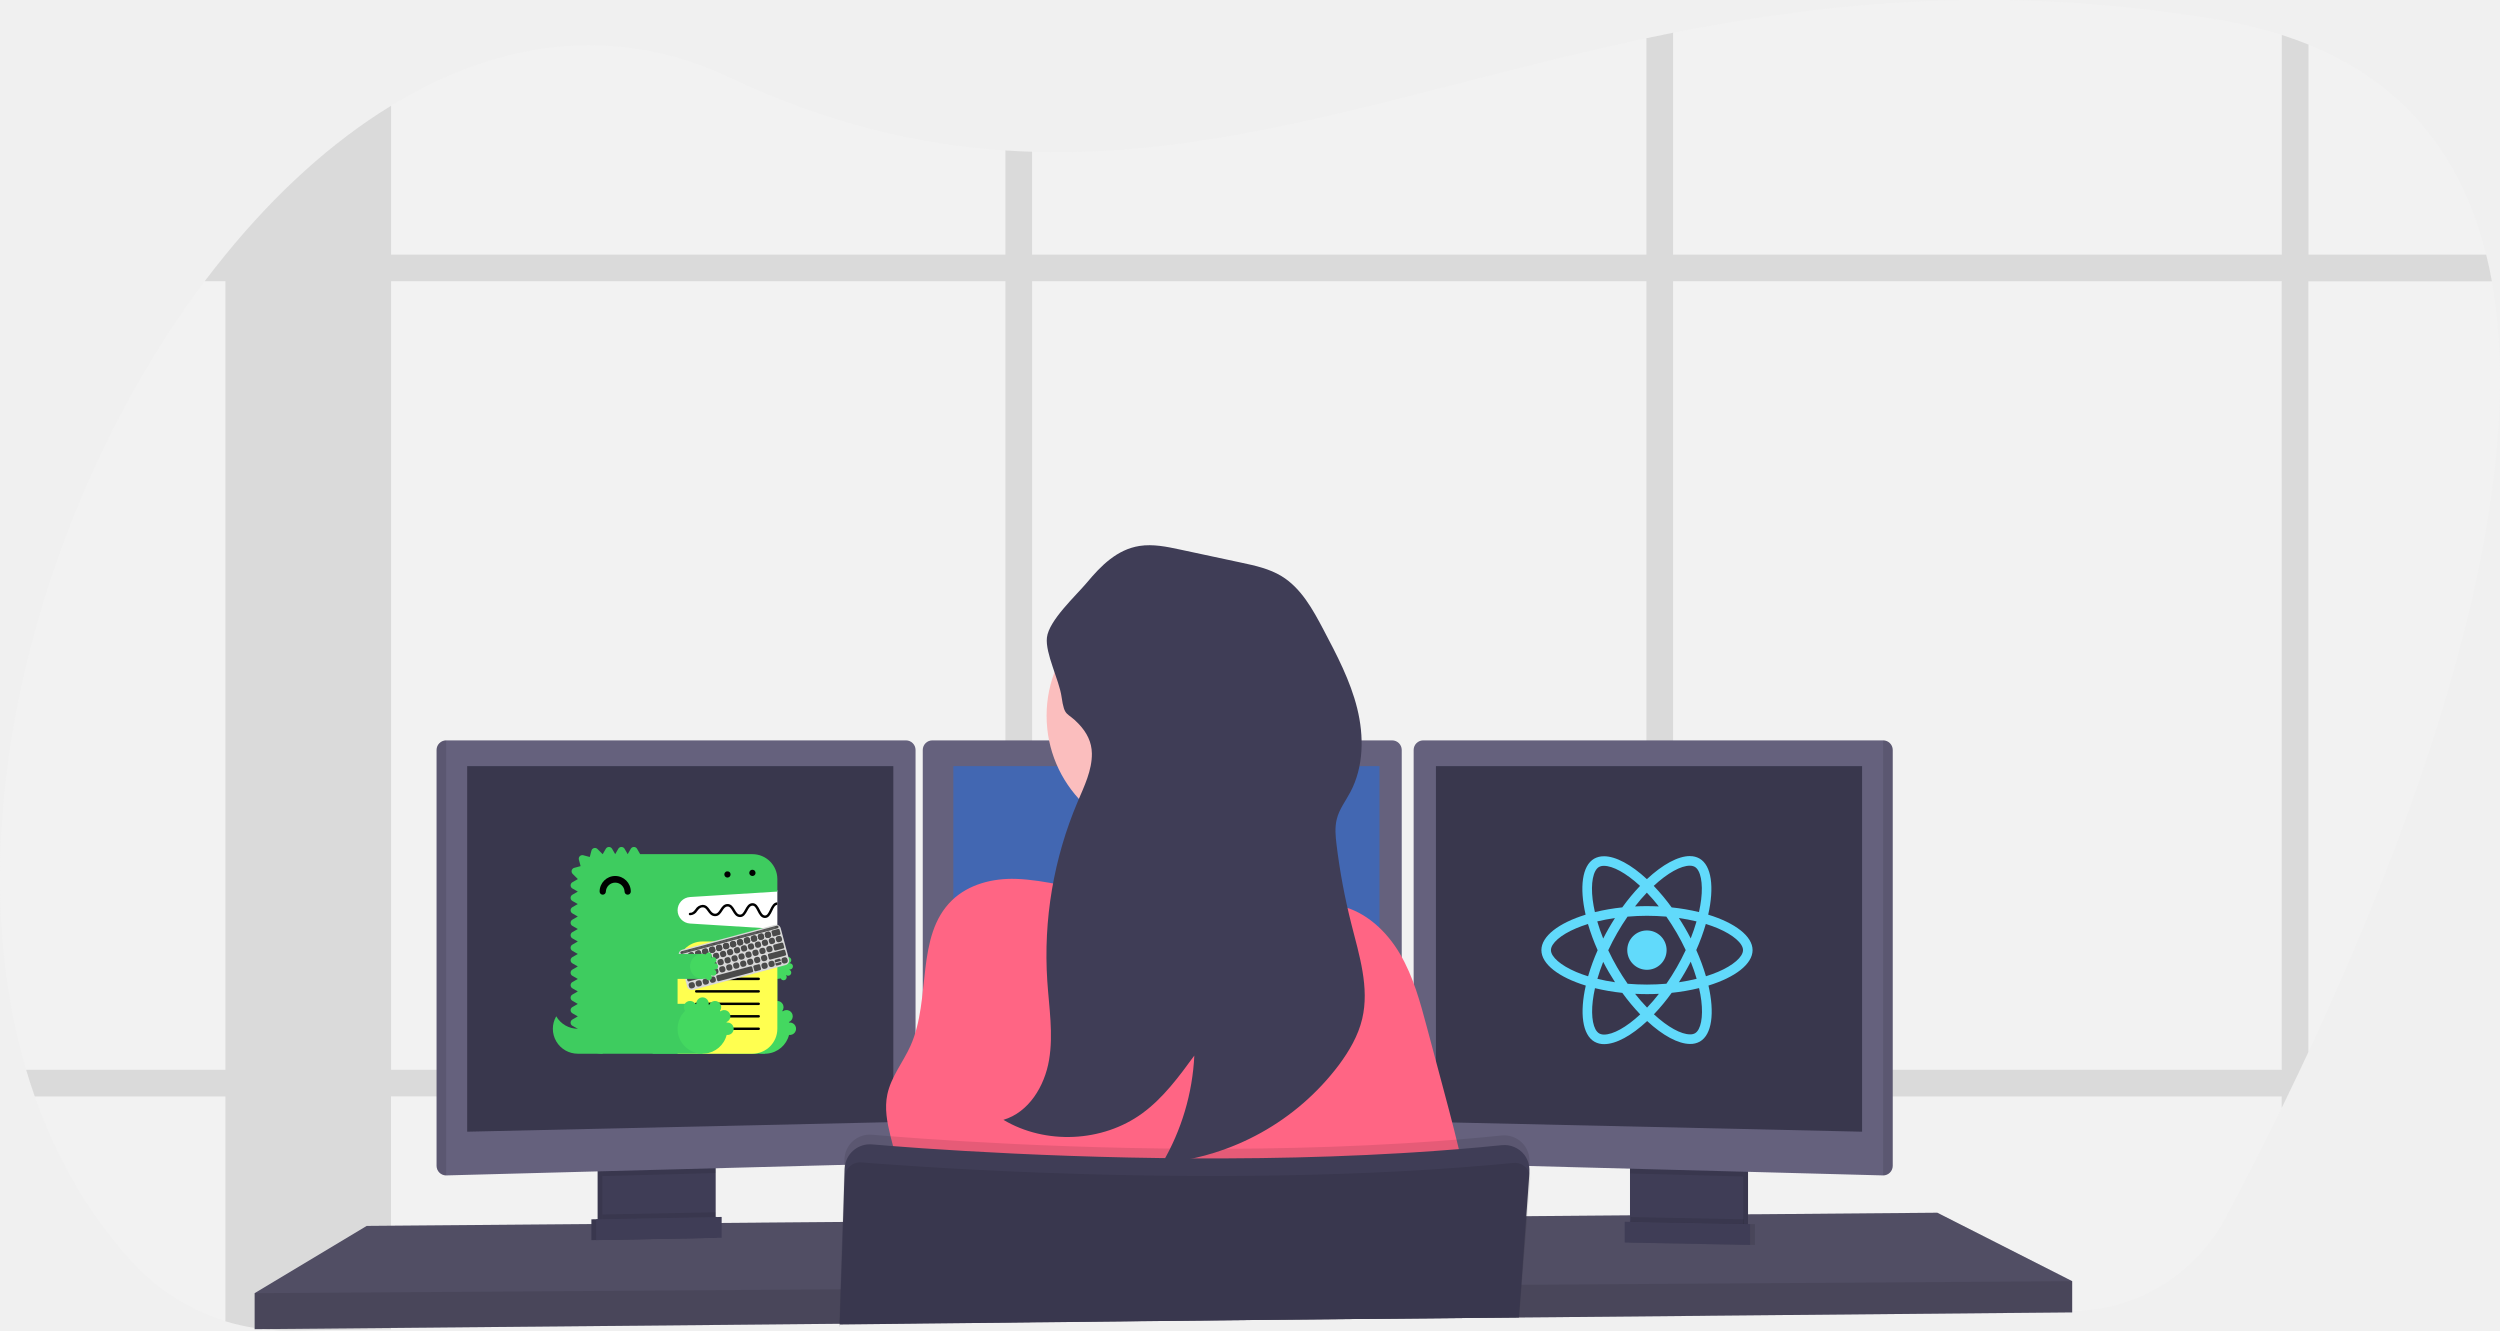
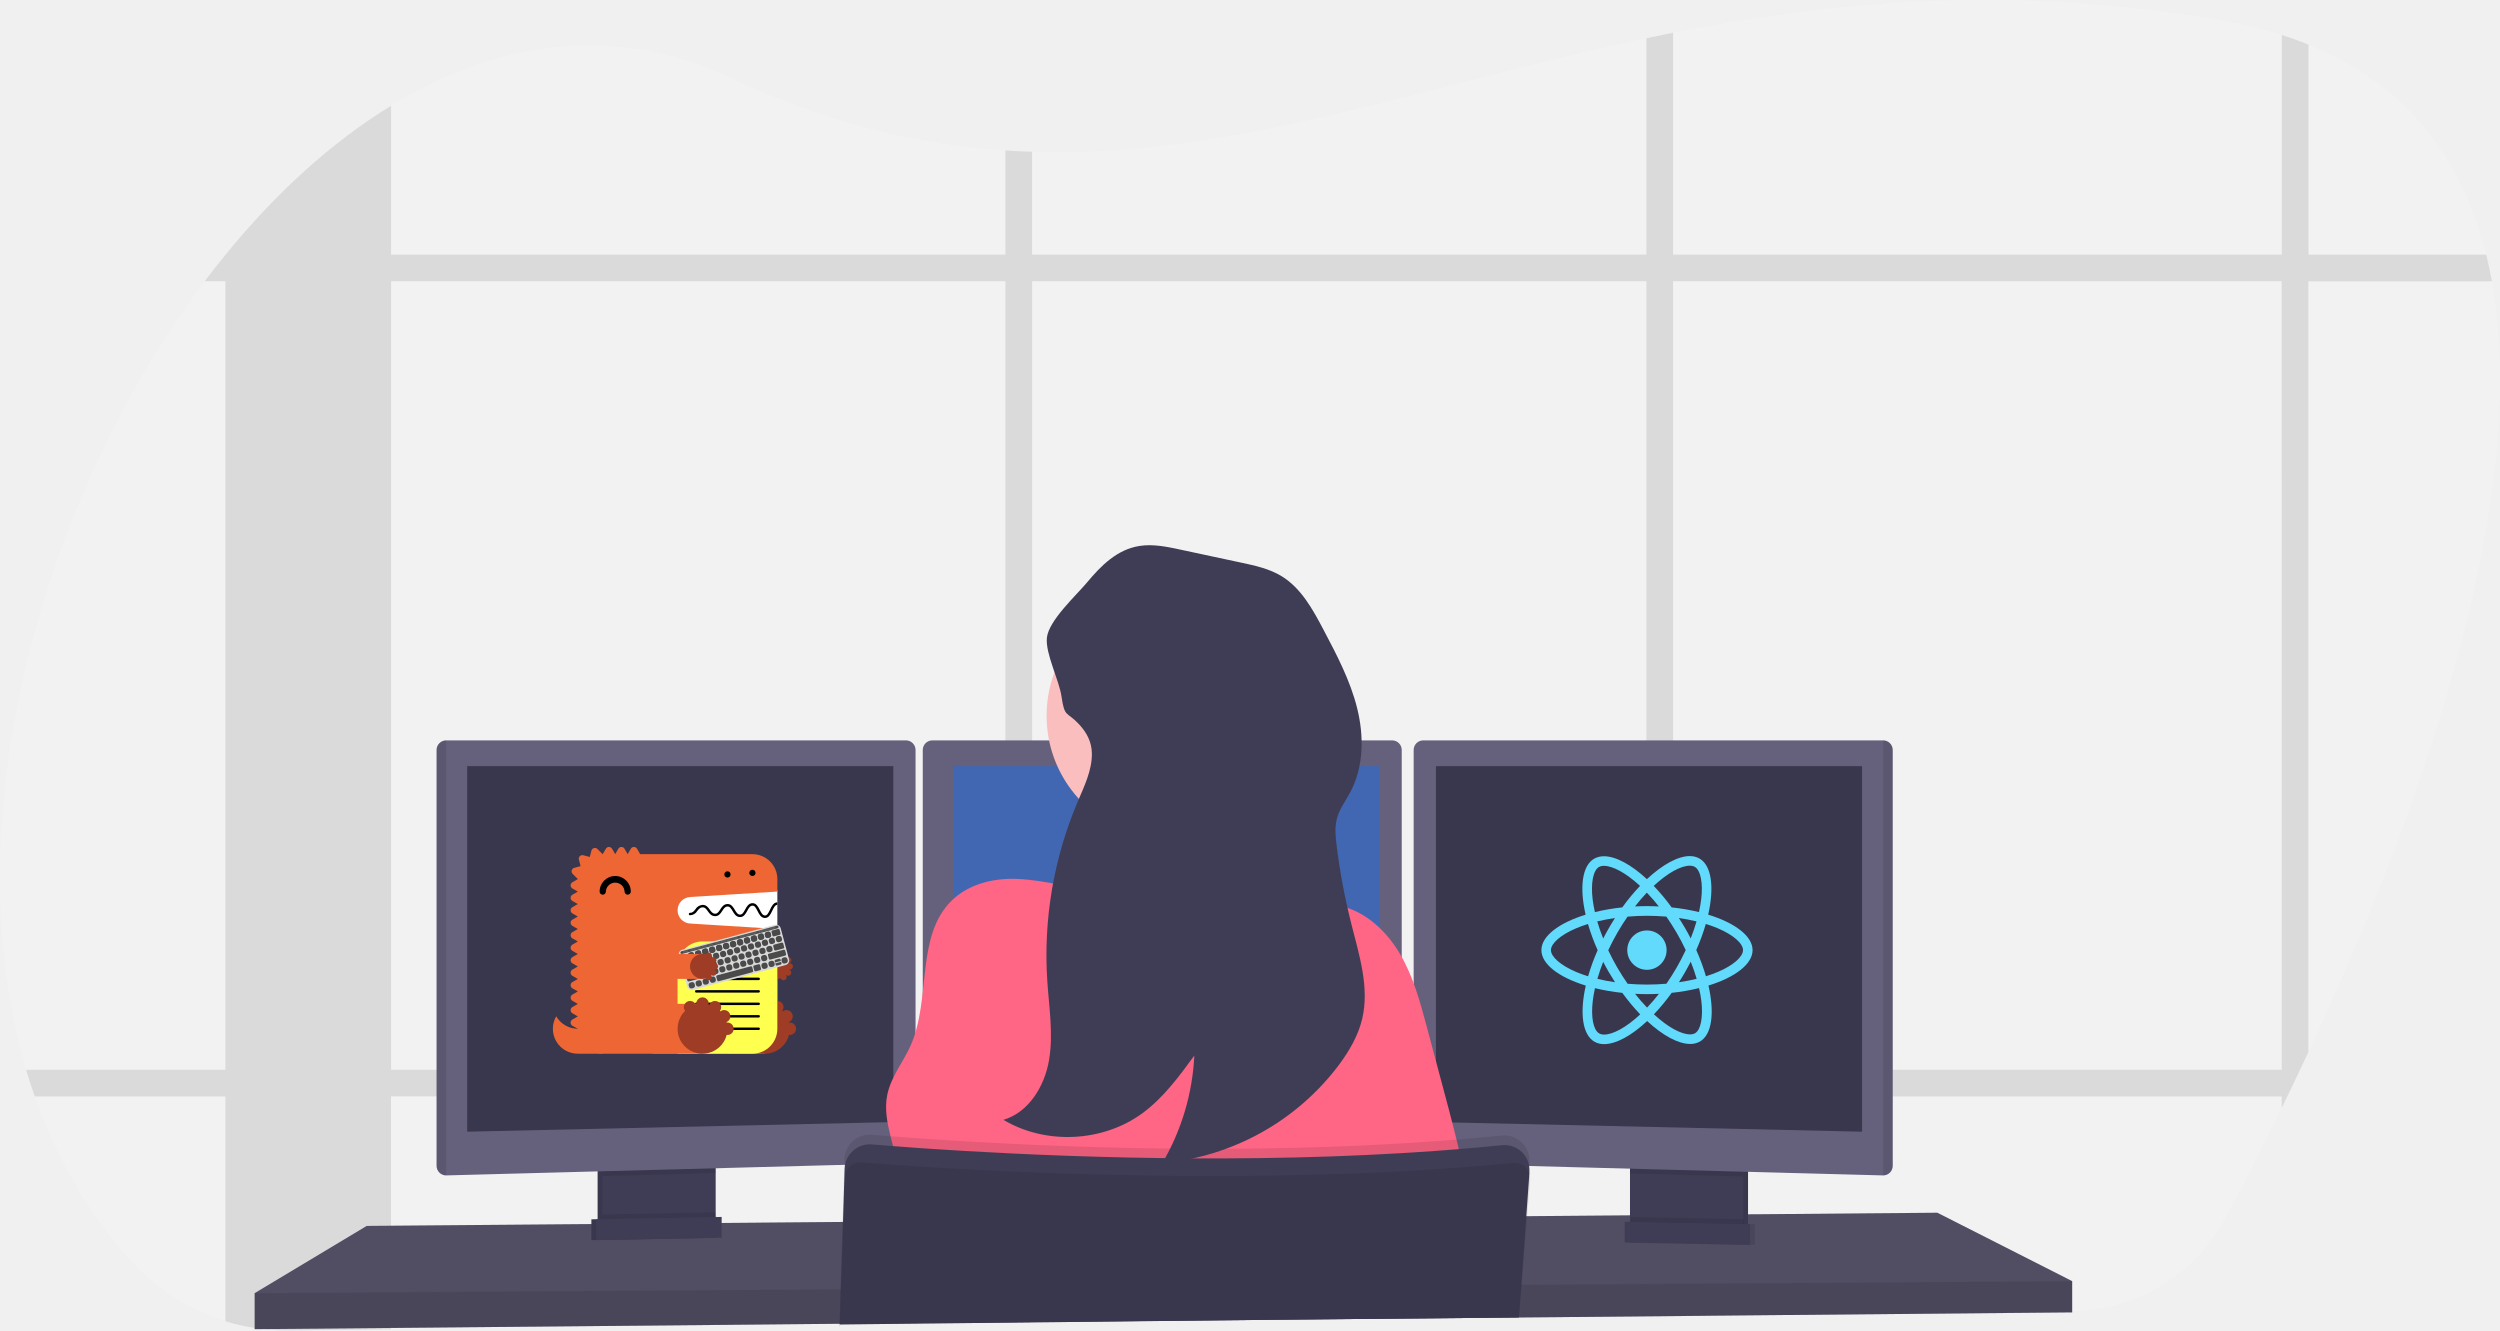
<svg xmlns="http://www.w3.org/2000/svg" width="1041.277" height="554.141" viewBox="0 0 1041.277 554.141">
  <g id="Group_24" data-name="Group 24" transform="translate(-440 -263)">
    <g id="Group_23" data-name="Group 23" transform="translate(439.989 262.965)">
      <path id="Path_299" data-name="Path 299" d="M1040.82,611.12q-1.74,3.75-3.47,7.4-2.7,5.67-5.33,11.12c-.78,1.61-1.56,3.19-2.32,4.77-8.6,17.57-16.63,33.11-23.45,45.89A73.21,73.21,0,0,1,942.44,719l-151.65,1.65h-1.6l-13,.14-11.12.12-34.1.37h-1.38l-17.36.19h-.53l-107,1.16-95.51,1-11.11.12-69,.75H429l-44.75.48h-.48l-141.5,1.53-42.33.46a87.991,87.991,0,0,1-10.79-.54h0c-1.22-.14-2.44-.3-3.65-.49a87.38,87.38,0,0,1-51.29-27.54C116,678.37,102.75,655,93.85,629.64q-1.93-5.49-3.6-11.12C59.44,514.37,97,380,164.6,290.08q4.25-5.64,8.64-11l.07-.08c20.79-25.52,44.1-46.84,68.93-62,44-26.91,92.75-34.49,140.7-11.9,40.57,19.12,78.45,28.11,115.17,30.55,3.71.24,7.42.42,11.11.53,84.23,2.65,163.17-27.7,255.87-47.29,3.69-.78,7.39-1.55,11.12-2.28,66.13-13.16,139.49-20.1,226.73-5.51a189.089,189.089,0,0,1,26.76,6.4q5.77,1.86,11.12,4c41.64,16.94,64.35,48.24,74,87.46q1.37,5.46,2.37,11.11C1134.3,384.41,1084.19,518.23,1040.82,611.12Z" transform="translate(-79.34 -172.91)" fill="#f2f2f2" />
      <path id="Path_300" data-name="Path 300" d="M576.36,618.52a95.21,95.21,0,0,1-1.87,11.12h93.7V618.52Zm-78.25,62.81,11.11-.09V653.77c-3.81-.17-7.52-.34-11.11-.52ZM265.19,618.52v11.12h198.5V618.52ZM1114.87,279h-74V191.51q-5.35-2.17-11.12-4V279H776.21V186.58c-3.73.73-7.43,1.5-11.12,2.28V279H509.22V236.15c-3.69-.11-7.4-.29-11.11-.53V279H242.24V217c-24.83,15.16-48.14,36.48-68.93,62h-.07v.08q-4.4,5.4-8.64,11h8.64V618.52h-83q1.66,5.63,3.6,11.12h79.39v93.62a87,87,0,0,0,12.2,2.79c1.21.19,2.43.35,3.65.49h0a87.991,87.991,0,0,0,10.79.54l42.33-.46v-97H498.11v94.21l11.11-.12V629.64H765.09V721l11.12-.12V629.64H1029.7v4.77c.76-1.58,1.54-3.16,2.32-4.77q2.63-5.45,5.33-11.12,1.73-3.64,3.47-7.4v-321h76.42Q1116.23,284.43,1114.87,279ZM242.24,618.52V290.08H498.11V618.52Zm267,0V290.08H765.09V618.52Zm520.48,0H776.21V290.08H1029.7Z" transform="translate(-79.34 -172.91)" opacity="0.1" />
      <path id="Path_301" data-name="Path 301" d="M863.09,533.65v13l-151.92,1.4-1.62.03-57.74.53-1.38.02-17.55.15h-.52l-106.98.99L349.77,551.4h-.15l-44.65.42-.48.01-198.4,1.82v-15l46.65-28,93.6-.78,2-.01.66-.01,2-.03,44.94-.37,2.01-.01.64-.01,2-.01L315,509.3l.38-.01,35.55-.3h.29l277.4-2.34,6.79-.05h.68l5.18-.05,37.65-.31,2-.03,1.85-.02h.96l11.71-.09,2.32-.03,3.11-.02,9.75-.09,15.47-.13,2-.02,3.48-.02h.65l74.71-.64Z" fill="#65617d" />
      <path id="Path_302" data-name="Path 302" d="M863.09,533.65v13l-151.92,1.4-1.62.03-57.74.53-1.38.02-17.55.15h-.52l-106.98.99L349.77,551.4h-.15l-44.65.42-.48.01-198.4,1.82v-15l46.65-28,93.6-.78,2-.01.66-.01,2-.03,44.94-.37,2.01-.01.64-.01,2-.01L315,509.3l.38-.01,35.55-.3h.29l277.4-2.34,6.79-.05h.68l5.18-.05,37.65-.31,2-.03,1.85-.02h.96l11.71-.09,2.32-.03,3.11-.02,9.75-.09,15.47-.13,2-.02,3.48-.02h.65l74.71-.64Z" opacity="0.2" />
      <path id="Path_303" data-name="Path 303" d="M375.44,656.57v24.49a6.13,6.13,0,0,1-3.5,5.54,6,6,0,0,1-2.5.6l-34.9.74a6,6,0,0,1-2.7-.57,6.12,6.12,0,0,1-3.57-5.57V656.57Z" transform="translate(-79.34 -172.91)" fill="#3f3d56" />
      <path id="Path_304" data-name="Path 304" d="M375.44,656.57v24.49a6.13,6.13,0,0,1-3.5,5.54,6,6,0,0,1-2.5.6l-34.9.74a6,6,0,0,1-2.7-.57,6.12,6.12,0,0,1-3.57-5.57V656.57Z" transform="translate(-79.34 -172.91)" opacity="0.1" />
      <path id="Path_305" data-name="Path 305" d="M377.44,656.57v24.49a6.13,6.13,0,0,1-3.5,5.54,6,6,0,0,1-2.5.6l-34.9.74a6,6,0,0,1-2.7-.57,6.12,6.12,0,0,1-3.57-5.57V656.57Z" transform="translate(-79.34 -172.91)" fill="#3f3d56" />
      <rect id="Rectangle_137" data-name="Rectangle 137" width="47.17" height="31.5" transform="translate(680.92 483.65)" fill="#3f3d56" />
      <rect id="Rectangle_138" data-name="Rectangle 138" width="47.17" height="31.5" transform="translate(680.92 483.65)" opacity="0.1" />
      <rect id="Rectangle_139" data-name="Rectangle 139" width="47.17" height="31.5" transform="translate(678.92 483.65)" fill="#3f3d56" />
      <path id="Path_306" data-name="Path 306" d="M298.09,483.65v4.97l-47.17,1.26v-6.23Z" opacity="0.1" />
      <path id="Path_307" data-name="Path 307" d="M460.69,485.27v168.2a4,4,0,0,1-3.85,3.95l-191.65,5.1h-.05a4,4,0,0,1-3.95-3.95V485.27a4,4,0,0,1,3.95-3.95h191.6a4,4,0,0,1,3.95,3.95Z" transform="translate(-79.34 -172.91)" fill="#65617d" />
      <path id="Path_308" data-name="Path 308" d="M265.19,481.32v181.2h-.05a4,4,0,0,1-3.95-3.95V485.27a4,4,0,0,1,3.95-3.95Z" transform="translate(-79.34 -172.91)" opacity="0.1" />
      <path id="Path_309" data-name="Path 309" d="M194.59,319.15h177.5V467.4l-177.5,4Z" fill="#39374d" />
      <path id="Path_310" data-name="Path 310" d="M726.09,483.65v6.41l-47.17-1.26v-5.15Z" opacity="0.1" />
      <path id="Path_311" data-name="Path 311" d="M867.69,485.27v173.3a4,4,0,0,1-4,3.95h0L672,657.42a4,4,0,0,1-3.85-3.95V485.27a4,4,0,0,1,3.95-3.95H863.7a4,4,0,0,1,3.99,3.95Z" transform="translate(-79.34 -172.91)" fill="#65617d" />
      <path id="Path_312" data-name="Path 312" d="M867.69,485.27v173.3a4,4,0,0,1-4,3.95h0V481.32h0a4,4,0,0,1,4,3.95Z" transform="translate(-79.34 -172.91)" opacity="0.1" />
      <path id="Path_313" data-name="Path 313" d="M775.59,319.15H598.09V467.4l177.5,4Z" fill="#39374d" />
      <path id="Path_314" data-name="Path 314" d="M663.19,485.27v168.2a4,4,0,0,1-3.85,3.95l-191.65,5.1h0a4,4,0,0,1-4-3.95V485.27a4,4,0,0,1,3.95-3.95h191.6A4,4,0,0,1,663.19,485.27Z" transform="translate(-79.34 -172.91)" fill="#65617d" />
      <path id="Path_315" data-name="Path 315" d="M397.09,319.15h177.5V467.4l-177.5,4Z" fill="#4267b2" />
      <path id="Path_316" data-name="Path 316" d="M863.09,533.65v13l-151.92,1.4-1.62.03-57.74.53-1.38.02-17.55.15h-.52l-106.98.99L349.77,551.4h-.15l-44.65.42-.48.01-198.4,1.82v-15l202.51-1.33h.48l40.99-.28h.19l283.08-1.87h.29l.17-.01h.47l4.79-.03h1.46l74.49-.5,4.4-.02.98-.01Z" opacity="0.1" />
      <circle id="Ellipse_111" data-name="Ellipse 111" cx="51.33" cy="51.33" r="51.33" transform="translate(435.93 246.82)" fill="#fbbebe" />
      <path id="Path_317" data-name="Path 317" d="M617.94,550.07s-99.5,12-90,0c3.44-4.34,4.39-17.2,4.2-31.85-.06-4.45-.22-9.06-.45-13.65-1.1-22-3.75-43.5-3.75-43.5s87-41,77-8.5c-4,13.13-2.69,31.57.35,48.88.89,5.05,1.92,10,3,14.7a344.66,344.66,0,0,0,9.65,33.92Z" transform="translate(-79.34 -172.91)" fill="#fbbebe" />
      <path id="Path_318" data-name="Path 318" d="M585.47,546c11.51-2.13,23.7-6,34.53-1.54,2.85,1.17,5.47,2.88,8.39,3.86s6.12,1.22,9.16,1.91c10.68,2.42,19.34,10.55,24.9,20s8.44,20.14,11.26,30.72l6.9,25.83c6,22.45,12,45.09,13.39,68.3a2437.506,2437.506,0,0,1-250.84,1.43c5.44-10.34,11-21.31,10.54-33s-7.19-23.22-4.76-34.74c1.55-7.34,6.57-13.39,9.64-20.22,8.75-19.52,1.94-45.79,17.32-60.65,6.92-6.68,17-9.21,26.63-8.89,12.28.41,24.85,4.24,37,6.11C555.09,547.48,569.79,548.88,585.47,546Z" transform="translate(-79.34 -172.91)" fill="#ff6584" />
      <path id="Path_319" data-name="Path 319" d="M716.37,657.17l-.1,1.43v.1l-.17,2.3-1.33,18.51-1.61,22.3-.46,6.28-1,13.44v.17l-107,1-175.59,1.9v.84h-.14v-1.12l.45-14.36.86-28.06.74-23.79.07-2.37a10.53,10.53,0,0,1,11.42-10.17c4.72.4,10.85.89,18.18,1.41l3,.22c42.33,2.94,120.56,6.74,199.5,2,1.66-.09,3.33-.19,5-.31,12.24-.77,24.47-1.76,36.58-3a10.53,10.53,0,0,1,11.6,11.23Z" transform="translate(-79.34 -172.91)" opacity="0.1" />
      <path id="Path_320" data-name="Path 320" d="M429.08,725.44v-.84l175.62-1.91,107-1h.3v-.17l1-13.44.43-6,1.64-22.61,1.29-17.9v-.44a10.617,10.617,0,0,0-.11-2.47.3.3,0,0,0,0-.1,10.391,10.391,0,0,0-2-4.64,10.54,10.54,0,0,0-9.42-4c-12.11,1.24-24.34,2.23-36.58,3-1.67.12-3.34.22-5,.31-78.94,4.69-157.17.89-199.5-2l-3-.22c-7.33-.52-13.46-1-18.18-1.41a10.54,10.54,0,0,0-11.24,8.53,11,11,0,0,0-.18,1.64l-.68,22.16L429.54,710l-.44,14.36v1.12Z" transform="translate(-79.34 -172.91)" fill="#3f3d56" />
      <path id="Path_321" data-name="Path 321" d="M716.67,664.18l-1.23,15.33-1.83,22.85-.46,5.72-1,12.81-.06.64v.17h0l-.15,1.48.11-1.48h-.29l-107,1-175.65,1.9v-.28l.49-14.36,1-28.06.64-18.65A6.36,6.36,0,0,1,434.3,658a6.25,6.25,0,0,1,3.78-.9c2.1.17,4.68.37,7.69.59,4.89.36,10.92.78,17.94,1.22,13,.82,29.31,1.7,48,2.42,52,2,122.2,2.67,188.88-3.17,3-.26,6.1-.55,9.13-.84a6.26,6.26,0,0,1,3.48.66,5.159,5.159,0,0,1,.86.54,6.14,6.14,0,0,1,2,2.46,3.564,3.564,0,0,1,.25.61A6.279,6.279,0,0,1,716.67,664.18Z" transform="translate(-79.34 -172.91)" opacity="0.1" />
      <path id="Path_322" data-name="Path 322" d="M377.44,677.87v3.19a6.13,6.13,0,0,1-3.5,5.54l-40.1.77a6.12,6.12,0,0,1-3.57-5.57v-3Z" transform="translate(-79.34 -172.91)" opacity="0.1" />
      <path id="Path_323" data-name="Path 323" d="M298.59,515.57l-52.25,1V507.9l52.25-1Z" fill="#3f3d56" />
      <path id="Path_324" data-name="Path 324" d="M298.59,515.57l-52.25,1V507.9l52.25-1Z" opacity="0.1" />
      <path id="Path_325" data-name="Path 325" d="M300.59,515.57l-52.25,1V507.9l52.25-1Z" fill="#3f3d56" />
      <path id="Path_326" data-name="Path 326" d="M758.56,679.87v3.19a6.13,6.13,0,0,0,3.5,5.54l40.1.77a6.12,6.12,0,0,0,3.57-5.57v-3Z" transform="translate(-79.34 -172.91)" opacity="0.1" />
      <path id="Path_327" data-name="Path 327" d="M678.72,517.57l52.25,1V509.9l-52.25-1Z" opacity="0.1" />
      <path id="Path_328" data-name="Path 328" d="M676.72,517.57l52.25,1V509.9l-52.25-1Z" fill="#3f3d56" />
      <path id="Path_329" data-name="Path 329" d="M534.13,486.79c.08,7-3.16,13.6-5.91,20.07a163.491,163.491,0,0,0-12.66,74.71c.73,11,2.58,22,.73,32.9s-8.43,21.77-19,24.9c17.53,10.45,41.26,9.35,57.76-2.66,8.79-6.4,15.34-15.33,21.75-24.11a97.86,97.86,0,0,1-13.31,44.75A103.43,103.43,0,0,0,637,616.53c4.31-5.81,8.06-12.19,9.72-19.23,3.09-13-1.22-26.51-4.51-39.5a266.055,266.055,0,0,1-6.17-33c-.43-3.56-.78-7.22.1-10.7,1-4.07,3.67-7.51,5.64-11.22,5.6-10.54,5.73-23.3,2.86-34.88s-8.49-22.26-14.06-32.81c-4.46-8.46-9.3-17.31-17.46-22.28-5.1-3.1-11-4.39-16.88-5.64l-25.37-5.43c-5.55-1.19-11.26-2.38-16.87-1.51-9.47,1.48-16.14,8.32-22,15.34-4.59,5.46-15.81,15.71-16.6,22.86-.72,6.59,5.1,17.63,6.09,24.58,1.3,9,2.22,6,7.3,11.52C532,478.05,534.07,482,534.13,486.79Z" transform="translate(-79.34 -172.91)" fill="#3f3d56" />
    </g>
    <g id="docusaurus_keytar" transform="translate(670.271 615.768)">
      <path id="Path_40" data-name="Path 40" d="M99,52h43.635V69.662H99Z" transform="translate(-49.132 -33.936)" fill="#fff" fill-rule="evenodd" />
-       <path id="Path_41" data-name="Path 41" d="M13.389,158.195A10.377,10.377,0,0,1,4.4,153a10.377,10.377,0,0,0,8.988,15.584H23.779V158.195Z" transform="translate(-3 -82.47)" fill="#3ecc5f" fill-rule="evenodd" />
-       <path id="Path_42" data-name="Path 42" d="M66.967,38.083l36.373-2.273V30.615A10.389,10.389,0,0,0,92.95,20.226H46.2l-1.3-2.249a1.5,1.5,0,0,0-2.6,0L41,20.226l-1.3-2.249a1.5,1.5,0,0,0-2.6,0l-1.3,2.249-1.3-2.249a1.5,1.5,0,0,0-2.6,0l-1.3,2.249-.034,0-2.152-2.151a1.5,1.5,0,0,0-2.508.672L25.21,21.4l-2.7-.723a1.5,1.5,0,0,0-1.836,1.837l.722,2.7-2.65.71a1.5,1.5,0,0,0-.673,2.509l2.152,2.152c0,.011,0,.022,0,.033l-2.249,1.3a1.5,1.5,0,0,0,0,2.6l2.249,1.3-2.249,1.3a1.5,1.5,0,0,0,0,2.6L20.226,41l-2.249,1.3a1.5,1.5,0,0,0,0,2.6l2.249,1.3-2.249,1.3a1.5,1.5,0,0,0,0,2.6l2.249,1.3-2.249,1.3a1.5,1.5,0,0,0,0,2.6l2.249,1.3-2.249,1.3a1.5,1.5,0,0,0,0,2.6l2.249,1.3-2.249,1.3a1.5,1.5,0,0,0,0,2.6l2.249,1.3-2.249,1.3a1.5,1.5,0,0,0,0,2.6l2.249,1.3-2.249,1.3a1.5,1.5,0,0,0,0,2.6l2.249,1.3-2.249,1.3a1.5,1.5,0,0,0,0,2.6l2.249,1.3-2.249,1.3a1.5,1.5,0,0,0,0,2.6l2.249,1.3-2.249,1.3a1.5,1.5,0,0,0,0,2.6l2.249,1.3A10.389,10.389,0,0,0,30.615,103.34H92.95A10.389,10.389,0,0,0,103.34,92.95V51.393L66.967,49.12a5.53,5.53,0,0,1,0-11.038" transform="translate(-9.836 -17.226)" fill="#3ecc5f" fill-rule="evenodd" />
-       <path id="Path_43" data-name="Path 43" d="M143,163.779h15.584V143H143Z" transform="translate(-70.275 -77.665)" fill="#3ecc5f" fill-rule="evenodd" />
-       <path id="Path_44" data-name="Path 44" d="M173.779,148.389a2.582,2.582,0,0,0-.332.033c-.02-.078-.038-.156-.06-.234a2.594,2.594,0,1,0-2.567-4.455q-.086-.088-.174-.175a2.593,2.593,0,1,0-4.461-2.569c-.077-.022-.154-.04-.231-.06a2.6,2.6,0,1,0-5.128,0c-.077.02-.154.038-.231.06a2.594,2.594,0,1,0-4.461,2.569,10.384,10.384,0,1,0,17.314,9.992,2.592,2.592,0,1,0,.332-5.161" transform="translate(-75.08 -75.262)" fill="#44d860" fill-rule="evenodd" />
-       <path id="Path_45" data-name="Path 45" d="M153,113.389h15.584V103H153Z" transform="translate(-75.08 -58.444)" fill="#3ecc5f" fill-rule="evenodd" />
-       <path id="Path_46" data-name="Path 46" d="M183.389,108.944a1.3,1.3,0,1,0,0-2.6,1.336,1.336,0,0,0-.166.017c-.01-.039-.019-.078-.03-.117a1.3,1.3,0,0,0-.5-2.5,1.285,1.285,0,0,0-.783.269q-.043-.044-.087-.087a1.285,1.285,0,0,0,.263-.776,1.3,1.3,0,0,0-2.493-.509,5.195,5.195,0,1,0,0,10,1.3,1.3,0,0,0,2.493-.509,1.285,1.285,0,0,0-.263-.776q.044-.043.087-.087a1.285,1.285,0,0,0,.783.269,1.3,1.3,0,0,0,.5-2.5c.011-.038.02-.078.03-.117a1.337,1.337,0,0,0,.166.017" transform="translate(-84.691 -57.894)" fill="#44d860" fill-rule="evenodd" />
+       <path id="Path_41" data-name="Path 41" d="M13.389,158.195A10.377,10.377,0,0,1,4.4,153a10.377,10.377,0,0,0,8.988,15.584H23.779V158.195Z" transform="translate(-3 -82.47)" fill="#ed6634" fill-rule="evenodd" />
+       <path id="Path_42" data-name="Path 42" d="M66.967,38.083l36.373-2.273V30.615A10.389,10.389,0,0,0,92.95,20.226H46.2l-1.3-2.249a1.5,1.5,0,0,0-2.6,0L41,20.226l-1.3-2.249a1.5,1.5,0,0,0-2.6,0l-1.3,2.249-1.3-2.249a1.5,1.5,0,0,0-2.6,0l-1.3,2.249-.034,0-2.152-2.151a1.5,1.5,0,0,0-2.508.672L25.21,21.4l-2.7-.723a1.5,1.5,0,0,0-1.836,1.837l.722,2.7-2.65.71a1.5,1.5,0,0,0-.673,2.509l2.152,2.152c0,.011,0,.022,0,.033l-2.249,1.3a1.5,1.5,0,0,0,0,2.6l2.249,1.3-2.249,1.3a1.5,1.5,0,0,0,0,2.6L20.226,41l-2.249,1.3a1.5,1.5,0,0,0,0,2.6l2.249,1.3-2.249,1.3a1.5,1.5,0,0,0,0,2.6l2.249,1.3-2.249,1.3a1.5,1.5,0,0,0,0,2.6l2.249,1.3-2.249,1.3a1.5,1.5,0,0,0,0,2.6l2.249,1.3-2.249,1.3a1.5,1.5,0,0,0,0,2.6l2.249,1.3-2.249,1.3a1.5,1.5,0,0,0,0,2.6l2.249,1.3-2.249,1.3a1.5,1.5,0,0,0,0,2.6l2.249,1.3-2.249,1.3a1.5,1.5,0,0,0,0,2.6l2.249,1.3-2.249,1.3a1.5,1.5,0,0,0,0,2.6l2.249,1.3-2.249,1.3a1.5,1.5,0,0,0,0,2.6l2.249,1.3A10.389,10.389,0,0,0,30.615,103.34H92.95A10.389,10.389,0,0,0,103.34,92.95V51.393L66.967,49.12a5.53,5.53,0,0,1,0-11.038" transform="translate(-9.836 -17.226)" fill="#ed6634" fill-rule="evenodd" />
+       <path id="Path_43" data-name="Path 43" d="M143,163.779h15.584V143H143Z" transform="translate(-70.275 -77.665)" fill="#ed6634" fill-rule="evenodd" />
+       <path id="Path_44" data-name="Path 44" d="M173.779,148.389a2.582,2.582,0,0,0-.332.033c-.02-.078-.038-.156-.06-.234a2.594,2.594,0,1,0-2.567-4.455q-.086-.088-.174-.175a2.593,2.593,0,1,0-4.461-2.569c-.077-.022-.154-.04-.231-.06a2.6,2.6,0,1,0-5.128,0c-.077.02-.154.038-.231.06a2.594,2.594,0,1,0-4.461,2.569,10.384,10.384,0,1,0,17.314,9.992,2.592,2.592,0,1,0,.332-5.161" transform="translate(-75.08 -75.262)" fill="#9e3c25" fill-rule="evenodd" />
+       <path id="Path_45" data-name="Path 45" d="M153,113.389h15.584V103H153Z" transform="translate(-75.08 -58.444)" fill="#ed6634" fill-rule="evenodd" />
+       <path id="Path_46" data-name="Path 46" d="M183.389,108.944a1.3,1.3,0,1,0,0-2.6,1.336,1.336,0,0,0-.166.017c-.01-.039-.019-.078-.03-.117a1.3,1.3,0,0,0-.5-2.5,1.285,1.285,0,0,0-.783.269q-.043-.044-.087-.087a1.285,1.285,0,0,0,.263-.776,1.3,1.3,0,0,0-2.493-.509,5.195,5.195,0,1,0,0,10,1.3,1.3,0,0,0,2.493-.509,1.285,1.285,0,0,0-.263-.776q.044-.043.087-.087a1.285,1.285,0,0,0,.783.269,1.3,1.3,0,0,0,.5-2.5c.011-.038.02-.078.03-.117a1.337,1.337,0,0,0,.166.017" transform="translate(-84.691 -57.894)" fill="#9e3c25" fill-rule="evenodd" />
      <path id="Path_47" data-name="Path 47" d="M52.188,48.292a1.3,1.3,0,0,1-1.3-1.3,3.9,3.9,0,0,0-7.792,0,1.3,1.3,0,1,1-2.6,0,6.493,6.493,0,0,1,12.987,0,1.3,1.3,0,0,1-1.3,1.3" transform="translate(-21.02 -28.41)" fill-rule="evenodd" />
      <path id="Path_48" data-name="Path 48" d="M103,139.752h31.168a10.389,10.389,0,0,0,10.389-10.389V93H113.389A10.389,10.389,0,0,0,103,103.389Z" transform="translate(-51.054 -53.638)" fill="#ffff50" fill-rule="evenodd" />
      <path id="Path_49" data-name="Path 49" d="M141.1,94.017H115.106a.519.519,0,1,1,0-1.039H141.1a.519.519,0,0,1,0,1.039m0,10.389H115.106a.519.519,0,1,1,0-1.039H141.1a.519.519,0,0,1,0,1.039m0,10.389H115.106a.519.519,0,1,1,0-1.039H141.1a.519.519,0,0,1,0,1.039m0-25.877H115.106a.519.519,0,1,1,0-1.039H141.1a.519.519,0,0,1,0,1.039m0,10.293H115.106a.519.519,0,1,1,0-1.039H141.1a.519.519,0,0,1,0,1.039m0,10.389H115.106a.519.519,0,1,1,0-1.039H141.1a.519.519,0,0,1,0,1.039m7.782-47.993c-.006,0-.011,0-.018,0-1.605.055-2.365,1.66-3.035,3.077-.7,1.48-1.24,2.443-2.126,2.414-.981-.035-1.542-1.144-2.137-2.317-.683-1.347-1.462-2.876-3.1-2.819-1.582.054-2.344,1.451-3.017,2.684-.715,1.313-1.2,2.112-2.141,2.075-1-.036-1.533-.938-2.149-1.981-.686-1.162-1.479-2.467-3.084-2.423-1.555.053-2.319,1.239-2.994,2.286-.713,1.106-1.213,1.781-2.164,1.741-1.025-.036-1.554-.784-2.167-1.65-.688-.973-1.463-2.074-3.062-2.021a3.815,3.815,0,0,0-2.959,1.879c-.64.812-1.14,1.456-2.2,1.415a.52.52,0,0,0-.037,1.039,3.588,3.588,0,0,0,3.05-1.811c.611-.777,1.139-1.448,2.178-1.483,1-.043,1.47.579,2.179,1.582.674.953,1.438,2.033,2.977,2.089,1.612.054,2.387-1.151,3.074-2.217.614-.953,1.144-1.775,2.156-1.81.931-.035,1.438.7,2.153,1.912.674,1.141,1.437,2.434,3.006,2.491,1.623.056,2.407-1.361,3.09-2.616.592-1.085,1.15-2.109,2.14-2.143.931-.022,1.417.829,2.135,2.249.671,1.326,1.432,2.828,3.026,2.886l.088,0c1.592,0,2.347-1.6,3.015-3.01.592-1.252,1.152-2.431,2.113-2.479Z" transform="translate(-55.378 -38.552)" fill-rule="evenodd" />
-       <path id="Path_50" data-name="Path 50" d="M83,163.779h20.779V143H83Z" transform="translate(-41.443 -77.665)" fill="#3ecc5f" fill-rule="evenodd" />
+       <path id="Path_50" data-name="Path 50" d="M83,163.779h20.779V143H83Z" transform="translate(-41.443 -77.665)" fill="#ed6634" fill-rule="evenodd" />
      <g id="Group_8" data-name="Group 8" transform="matrix(0.966, -0.259, 0.259, 0.966, 51.971, 43.3)">
        <rect id="Rectangle_3" data-name="Rectangle 3" width="43.906" height="17.333" rx="2" transform="translate(0 0)" fill="#d8d8d8" />
        <g id="Group_2" data-name="Group 2" transform="translate(0.728 10.948)">
          <rect id="Rectangle_4" data-name="Rectangle 4" width="2.537" height="2.537" rx="1" transform="translate(7.985 0)" fill="#4a4a4a" />
          <rect id="Rectangle_5" data-name="Rectangle 5" width="2.537" height="2.537" rx="1" transform="translate(10.991 0)" fill="#4a4a4a" />
          <rect id="Rectangle_6" data-name="Rectangle 6" width="2.537" height="2.537" rx="1" transform="translate(13.997 0)" fill="#4a4a4a" />
          <rect id="Rectangle_7" data-name="Rectangle 7" width="2.537" height="2.537" rx="1" transform="translate(17.003 0)" fill="#4a4a4a" />
          <rect id="Rectangle_8" data-name="Rectangle 8" width="2.537" height="2.537" rx="1" transform="translate(20.009 0)" fill="#4a4a4a" />
          <rect id="Rectangle_9" data-name="Rectangle 9" width="2.537" height="2.537" rx="1" transform="translate(23.015 0)" fill="#4a4a4a" />
          <rect id="Rectangle_10" data-name="Rectangle 10" width="2.537" height="2.537" rx="1" transform="translate(26.021 0)" fill="#4a4a4a" />
          <rect id="Rectangle_11" data-name="Rectangle 11" width="2.537" height="2.537" rx="1" transform="translate(29.028 0)" fill="#4a4a4a" />
          <rect id="Rectangle_12" data-name="Rectangle 12" width="2.537" height="2.537" rx="1" transform="translate(32.034 0)" fill="#4a4a4a" />
          <path id="Path_51" data-name="Path 51" d="M.519,0H6.9A.519.519,0,0,1,7.421.52v1.5a.519.519,0,0,1-.519.519H.519A.519.519,0,0,1,0,2.017V.519A.519.519,0,0,1,.519,0ZM35.653,0h6.383a.519.519,0,0,1,.519.519v1.5a.519.519,0,0,1-.519.519H35.652a.519.519,0,0,1-.519-.519V.519A.519.519,0,0,1,35.652,0Z" transform="translate(0 0)" fill="#4a4a4a" fill-rule="evenodd" />
        </g>
        <g id="Group_3" data-name="Group 3" transform="translate(0.728 4.878)">
          <path id="Path_52" data-name="Path 52" d="M.519,0H2.956a.519.519,0,0,1,.519.519v1.5a.519.519,0,0,1-.519.519H.519A.519.519,0,0,1,0,2.017V.519A.519.519,0,0,1,.519,0Z" transform="translate(0 0)" fill="#4a4a4a" fill-rule="evenodd" />
          <rect id="Rectangle_13" data-name="Rectangle 13" width="2.537" height="2.537" rx="1" transform="translate(3.945 0)" fill="#4a4a4a" />
          <rect id="Rectangle_14" data-name="Rectangle 14" width="2.537" height="2.537" rx="1" transform="translate(6.951 0)" fill="#4a4a4a" />
          <rect id="Rectangle_15" data-name="Rectangle 15" width="2.537" height="2.537" rx="1" transform="translate(9.958 0)" fill="#4a4a4a" />
          <rect id="Rectangle_16" data-name="Rectangle 16" width="2.537" height="2.537" rx="1" transform="translate(12.964 0)" fill="#4a4a4a" />
          <rect id="Rectangle_17" data-name="Rectangle 17" width="2.537" height="2.537" rx="1" transform="translate(15.97 0)" fill="#4a4a4a" />
          <rect id="Rectangle_18" data-name="Rectangle 18" width="2.537" height="2.537" rx="1" transform="translate(18.976 0)" fill="#4a4a4a" />
          <rect id="Rectangle_19" data-name="Rectangle 19" width="2.537" height="2.537" rx="1" transform="translate(21.982 0)" fill="#4a4a4a" />
          <rect id="Rectangle_20" data-name="Rectangle 20" width="2.537" height="2.537" rx="1" transform="translate(24.988 0)" fill="#4a4a4a" />
          <rect id="Rectangle_21" data-name="Rectangle 21" width="2.537" height="2.537" rx="1" transform="translate(27.994 0)" fill="#4a4a4a" />
          <rect id="Rectangle_22" data-name="Rectangle 22" width="2.537" height="2.537" rx="1" transform="translate(31 0)" fill="#4a4a4a" />
          <rect id="Rectangle_23" data-name="Rectangle 23" width="2.537" height="2.537" rx="1" transform="translate(34.006 0)" fill="#4a4a4a" />
          <rect id="Rectangle_24" data-name="Rectangle 24" width="2.537" height="2.537" rx="1" transform="translate(37.012 0)" fill="#4a4a4a" />
          <rect id="Rectangle_25" data-name="Rectangle 25" width="2.537" height="2.537" rx="1" transform="translate(40.018 0)" fill="#4a4a4a" />
        </g>
        <g id="Group_4" data-name="Group 4" transform="translate(43.283 4.538) rotate(180)">
          <path id="Path_53" data-name="Path 53" d="M.519,0H2.956a.519.519,0,0,1,.519.519v1.5a.519.519,0,0,1-.519.519H.519A.519.519,0,0,1,0,2.017V.519A.519.519,0,0,1,.519,0Z" transform="translate(0 0)" fill="#4a4a4a" fill-rule="evenodd" />
          <rect id="Rectangle_26" data-name="Rectangle 26" width="2.537" height="2.537" rx="1" transform="translate(3.945 0)" fill="#4a4a4a" />
          <rect id="Rectangle_27" data-name="Rectangle 27" width="2.537" height="2.537" rx="1" transform="translate(6.951 0)" fill="#4a4a4a" />
          <rect id="Rectangle_28" data-name="Rectangle 28" width="2.537" height="2.537" rx="1" transform="translate(9.958 0)" fill="#4a4a4a" />
          <rect id="Rectangle_29" data-name="Rectangle 29" width="2.537" height="2.537" rx="1" transform="translate(12.964 0)" fill="#4a4a4a" />
          <rect id="Rectangle_30" data-name="Rectangle 30" width="2.537" height="2.537" rx="1" transform="translate(15.97 0)" fill="#4a4a4a" />
          <rect id="Rectangle_31" data-name="Rectangle 31" width="2.537" height="2.537" rx="1" transform="translate(18.976 0)" fill="#4a4a4a" />
          <rect id="Rectangle_32" data-name="Rectangle 32" width="2.537" height="2.537" rx="1" transform="translate(21.982 0)" fill="#4a4a4a" />
          <rect id="Rectangle_33" data-name="Rectangle 33" width="2.537" height="2.537" rx="1" transform="translate(24.988 0)" fill="#4a4a4a" />
          <rect id="Rectangle_34" data-name="Rectangle 34" width="2.537" height="2.537" rx="1" transform="translate(27.994 0)" fill="#4a4a4a" />
          <rect id="Rectangle_35" data-name="Rectangle 35" width="2.537" height="2.537" rx="1" transform="translate(31.001 0)" fill="#4a4a4a" />
          <rect id="Rectangle_36" data-name="Rectangle 36" width="2.537" height="2.537" rx="1" transform="translate(34.007 0)" fill="#4a4a4a" />
          <rect id="Rectangle_37" data-name="Rectangle 37" width="2.537" height="2.537" rx="1" transform="translate(37.013 0)" fill="#4a4a4a" />
          <rect id="Rectangle_38" data-name="Rectangle 38" width="2.537" height="2.537" rx="1" transform="translate(40.018 0)" fill="#4a4a4a" />
          <rect id="Rectangle_39" data-name="Rectangle 39" width="2.537" height="2.537" rx="1" transform="translate(3.945 0)" fill="#4a4a4a" />
          <rect id="Rectangle_40" data-name="Rectangle 40" width="2.537" height="2.537" rx="1" transform="translate(6.951 0)" fill="#4a4a4a" />
          <rect id="Rectangle_41" data-name="Rectangle 41" width="2.537" height="2.537" rx="1" transform="translate(9.958 0)" fill="#4a4a4a" />
          <rect id="Rectangle_42" data-name="Rectangle 42" width="2.537" height="2.537" rx="1" transform="translate(12.964 0)" fill="#4a4a4a" />
          <rect id="Rectangle_43" data-name="Rectangle 43" width="2.537" height="2.537" rx="1" transform="translate(15.97 0)" fill="#4a4a4a" />
          <rect id="Rectangle_44" data-name="Rectangle 44" width="2.537" height="2.537" rx="1" transform="translate(18.976 0)" fill="#4a4a4a" />
          <rect id="Rectangle_45" data-name="Rectangle 45" width="2.537" height="2.537" rx="1" transform="translate(21.982 0)" fill="#4a4a4a" />
          <rect id="Rectangle_46" data-name="Rectangle 46" width="2.537" height="2.537" rx="1" transform="translate(24.988 0)" fill="#4a4a4a" />
          <rect id="Rectangle_47" data-name="Rectangle 47" width="2.537" height="2.537" rx="1" transform="translate(27.994 0)" fill="#4a4a4a" />
          <rect id="Rectangle_48" data-name="Rectangle 48" width="2.537" height="2.537" rx="1" transform="translate(31.001 0)" fill="#4a4a4a" />
          <rect id="Rectangle_49" data-name="Rectangle 49" width="2.537" height="2.537" rx="1" transform="translate(34.007 0)" fill="#4a4a4a" />
          <rect id="Rectangle_50" data-name="Rectangle 50" width="2.537" height="2.537" rx="1" transform="translate(37.013 0)" fill="#4a4a4a" />
          <rect id="Rectangle_51" data-name="Rectangle 51" width="2.537" height="2.537" rx="1" transform="translate(40.018 0)" fill="#4a4a4a" />
        </g>
        <g id="Group_6" data-name="Group 6" transform="translate(0.728 7.883)">
          <path id="Path_54" data-name="Path 54" d="M.519,0h3.47a.519.519,0,0,1,.519.519v1.5a.519.519,0,0,1-.519.519H.519A.519.519,0,0,1,0,2.017V.52A.519.519,0,0,1,.519,0Z" transform="translate(0 0)" fill="#4a4a4a" fill-rule="evenodd" />
          <g id="Group_5" data-name="Group 5" transform="translate(5.073 0)">
            <rect id="Rectangle_52" data-name="Rectangle 52" width="2.537" height="2.537" rx="1" transform="translate(0 0)" fill="#4a4a4a" />
            <rect id="Rectangle_53" data-name="Rectangle 53" width="2.537" height="2.537" rx="1" transform="translate(3.006 0)" fill="#4a4a4a" />
            <rect id="Rectangle_54" data-name="Rectangle 54" width="2.537" height="2.537" rx="1" transform="translate(6.012 0)" fill="#4a4a4a" />
            <rect id="Rectangle_55" data-name="Rectangle 55" width="2.537" height="2.537" rx="1" transform="translate(9.018 0)" fill="#4a4a4a" />
            <rect id="Rectangle_56" data-name="Rectangle 56" width="2.537" height="2.537" rx="1" transform="translate(12.025 0)" fill="#4a4a4a" />
            <rect id="Rectangle_57" data-name="Rectangle 57" width="2.537" height="2.537" rx="1" transform="translate(15.031 0)" fill="#4a4a4a" />
            <rect id="Rectangle_58" data-name="Rectangle 58" width="2.537" height="2.537" rx="1" transform="translate(18.037 0)" fill="#4a4a4a" />
            <rect id="Rectangle_59" data-name="Rectangle 59" width="2.537" height="2.537" rx="1" transform="translate(21.042 0)" fill="#4a4a4a" />
            <rect id="Rectangle_60" data-name="Rectangle 60" width="2.537" height="2.537" rx="1" transform="translate(24.049 0)" fill="#4a4a4a" />
            <rect id="Rectangle_61" data-name="Rectangle 61" width="2.537" height="2.537" rx="1" transform="translate(27.055 0)" fill="#4a4a4a" />
            <rect id="Rectangle_62" data-name="Rectangle 62" width="2.537" height="2.537" rx="1" transform="translate(30.061 0)" fill="#4a4a4a" />
          </g>
          <path id="Path_55" data-name="Path 55" d="M.52,0H3.8a.519.519,0,0,1,.519.519v1.5a.519.519,0,0,1-.519.519H.519A.519.519,0,0,1,0,2.017V.52A.519.519,0,0,1,.519,0Z" transform="translate(38.234 0)" fill="#4a4a4a" fill-rule="evenodd" />
        </g>
        <g id="Group_7" data-name="Group 7" transform="translate(0.728 14.084)">
          <rect id="Rectangle_63" data-name="Rectangle 63" width="2.537" height="2.537" rx="1" transform="translate(0 0)" fill="#4a4a4a" />
          <rect id="Rectangle_64" data-name="Rectangle 64" width="2.537" height="2.537" rx="1" transform="translate(3.006 0)" fill="#4a4a4a" />
          <rect id="Rectangle_65" data-name="Rectangle 65" width="2.537" height="2.537" rx="1" transform="translate(6.012 0)" fill="#4a4a4a" />
          <rect id="Rectangle_66" data-name="Rectangle 66" width="2.537" height="2.537" rx="1" transform="translate(9.018 0)" fill="#4a4a4a" />
          <path id="Path_56" data-name="Path 56" d="M.519,0H14.981A.519.519,0,0,1,15.5.519v1.5a.519.519,0,0,1-.519.519H.519A.519.519,0,0,1,0,2.018V.519A.519.519,0,0,1,.519,0Zm15.97,0h1.874a.519.519,0,0,1,.519.519v1.5a.519.519,0,0,1-.519.519H16.489a.519.519,0,0,1-.519-.519V.519A.519.519,0,0,1,16.489,0Z" transform="translate(12.024 0)" fill="#4a4a4a" fill-rule="evenodd" />
          <rect id="Rectangle_67" data-name="Rectangle 67" width="2.537" height="2.537" rx="1" transform="translate(31.376 0)" fill="#4a4a4a" />
          <rect id="Rectangle_68" data-name="Rectangle 68" width="2.537" height="2.537" rx="1" transform="translate(34.382 0)" fill="#4a4a4a" />
          <rect id="Rectangle_69" data-name="Rectangle 69" width="2.537" height="2.537" rx="1" transform="translate(40.018 0)" fill="#4a4a4a" />
          <path id="Path_57" data-name="Path 57" d="M2.537,0V.561a.519.519,0,0,1-.519.519H.519A.519.519,0,0,1,0,.561V0Z" transform="translate(39.736 1.08) rotate(180)" fill="#4a4a4a" />
          <path id="Path_58" data-name="Path 58" d="M2.537,0V.561a.519.519,0,0,1-.519.519H.519A.519.519,0,0,1,0,.561V0Z" transform="translate(37.2 1.456)" fill="#4a4a4a" />
        </g>
        <rect id="Rectangle_70" data-name="Rectangle 70" width="42.273" height="1.127" rx="0.564" transform="translate(0.915 0.556)" fill="#4a4a4a" />
        <rect id="Rectangle_71" data-name="Rectangle 71" width="2.37" height="0.752" rx="0.376" transform="translate(1.949 0.744)" fill="#d8d8d8" opacity="0.136" />
        <rect id="Rectangle_72" data-name="Rectangle 72" width="2.37" height="0.752" rx="0.376" transform="translate(5.193 0.744)" fill="#d8d8d8" opacity="0.136" />
        <rect id="Rectangle_73" data-name="Rectangle 73" width="2.37" height="0.752" rx="0.376" transform="translate(7.688 0.744)" fill="#d8d8d8" opacity="0.136" />
        <rect id="Rectangle_74" data-name="Rectangle 74" width="2.37" height="0.752" rx="0.376" transform="translate(10.183 0.744)" fill="#d8d8d8" opacity="0.136" />
        <rect id="Rectangle_75" data-name="Rectangle 75" width="2.37" height="0.752" rx="0.376" transform="translate(12.679 0.744)" fill="#d8d8d8" opacity="0.136" />
        <rect id="Rectangle_76" data-name="Rectangle 76" width="2.37" height="0.752" rx="0.376" transform="translate(15.797 0.744)" fill="#d8d8d8" opacity="0.136" />
        <rect id="Rectangle_77" data-name="Rectangle 77" width="2.37" height="0.752" rx="0.376" transform="translate(18.292 0.744)" fill="#d8d8d8" opacity="0.136" />
        <rect id="Rectangle_78" data-name="Rectangle 78" width="2.37" height="0.752" rx="0.376" transform="translate(20.788 0.744)" fill="#d8d8d8" opacity="0.136" />
        <rect id="Rectangle_79" data-name="Rectangle 79" width="2.37" height="0.752" rx="0.376" transform="translate(23.283 0.744)" fill="#d8d8d8" opacity="0.136" />
        <rect id="Rectangle_80" data-name="Rectangle 80" width="2.37" height="0.752" rx="0.376" transform="translate(26.402 0.744)" fill="#d8d8d8" opacity="0.136" />
        <rect id="Rectangle_81" data-name="Rectangle 81" width="2.37" height="0.752" rx="0.376" transform="translate(28.897 0.744)" fill="#d8d8d8" opacity="0.136" />
        <rect id="Rectangle_82" data-name="Rectangle 82" width="2.37" height="0.752" rx="0.376" transform="translate(31.393 0.744)" fill="#d8d8d8" opacity="0.136" />
        <rect id="Rectangle_83" data-name="Rectangle 83" width="2.37" height="0.752" rx="0.376" transform="translate(34.512 0.744)" fill="#d8d8d8" opacity="0.136" />
        <rect id="Rectangle_84" data-name="Rectangle 84" width="2.37" height="0.752" rx="0.376" transform="translate(37.007 0.744)" fill="#d8d8d8" opacity="0.136" />
        <rect id="Rectangle_85" data-name="Rectangle 85" width="2.37" height="0.752" rx="0.376" transform="translate(39.502 0.744)" fill="#d8d8d8" opacity="0.136" />
      </g>
-       <path id="Path_59" data-name="Path 59" d="M123.779,148.389a2.583,2.583,0,0,0-.332.033c-.02-.078-.038-.156-.06-.234a2.594,2.594,0,1,0-2.567-4.455q-.086-.088-.174-.175a2.593,2.593,0,1,0-4.461-2.569c-.077-.022-.154-.04-.231-.06a2.6,2.6,0,1,0-5.128,0c-.077.02-.154.038-.231.06a2.594,2.594,0,1,0-4.461,2.569,10.384,10.384,0,1,0,17.314,9.992,2.592,2.592,0,1,0,.332-5.161" transform="translate(-51.054 -75.262)" fill="#44d860" fill-rule="evenodd" />
-       <path id="Path_60" data-name="Path 60" d="M83,113.389h20.779V103H83Z" transform="translate(-41.443 -58.444)" fill="#3ecc5f" fill-rule="evenodd" />
-       <path id="Path_61" data-name="Path 61" d="M123.389,108.944a1.3,1.3,0,1,0,0-2.6,1.338,1.338,0,0,0-.166.017c-.01-.039-.019-.078-.03-.117a1.3,1.3,0,0,0-.5-2.5,1.285,1.285,0,0,0-.783.269q-.043-.044-.087-.087a1.285,1.285,0,0,0,.263-.776,1.3,1.3,0,0,0-2.493-.509,5.195,5.195,0,1,0,0,10,1.3,1.3,0,0,0,2.493-.509,1.285,1.285,0,0,0-.263-.776q.044-.043.087-.087a1.285,1.285,0,0,0,.783.269,1.3,1.3,0,0,0,.5-2.5c.011-.038.02-.078.03-.117a1.335,1.335,0,0,0,.166.017" transform="translate(-55.859 -57.894)" fill="#44d860" fill-rule="evenodd" />
+       <path id="Path_59" data-name="Path 59" d="M123.779,148.389a2.583,2.583,0,0,0-.332.033c-.02-.078-.038-.156-.06-.234a2.594,2.594,0,1,0-2.567-4.455q-.086-.088-.174-.175a2.593,2.593,0,1,0-4.461-2.569c-.077-.022-.154-.04-.231-.06a2.6,2.6,0,1,0-5.128,0c-.077.02-.154.038-.231.06a2.594,2.594,0,1,0-4.461,2.569,10.384,10.384,0,1,0,17.314,9.992,2.592,2.592,0,1,0,.332-5.161" transform="translate(-51.054 -75.262)" fill="#9e3c25" fill-rule="evenodd" />
+       <path id="Path_60" data-name="Path 60" d="M83,113.389h20.779V103H83Z" transform="translate(-41.443 -58.444)" fill="#ed6634" fill-rule="evenodd" />
+       <path id="Path_61" data-name="Path 61" d="M123.389,108.944a1.3,1.3,0,1,0,0-2.6,1.338,1.338,0,0,0-.166.017c-.01-.039-.019-.078-.03-.117a1.3,1.3,0,0,0-.5-2.5,1.285,1.285,0,0,0-.783.269q-.043-.044-.087-.087a1.285,1.285,0,0,0,.263-.776,1.3,1.3,0,0,0-2.493-.509,5.195,5.195,0,1,0,0,10,1.3,1.3,0,0,0,2.493-.509,1.285,1.285,0,0,0-.263-.776q.044-.043.087-.087a1.285,1.285,0,0,0,.783.269,1.3,1.3,0,0,0,.5-2.5c.011-.038.02-.078.03-.117a1.335,1.335,0,0,0,.166.017" transform="translate(-55.859 -57.894)" fill="#9e3c25" fill-rule="evenodd" />
      <path id="Path_62" data-name="Path 62" d="M141.8,38.745a1.41,1.41,0,0,1-.255-.026,1.309,1.309,0,0,1-.244-.073,1.349,1.349,0,0,1-.224-.119,1.967,1.967,0,0,1-.2-.161,1.52,1.52,0,0,1-.161-.2,1.282,1.282,0,0,1-.218-.722,1.41,1.41,0,0,1,.026-.255,1.5,1.5,0,0,1,.072-.244,1.364,1.364,0,0,1,.12-.223,1.252,1.252,0,0,1,.358-.358,1.349,1.349,0,0,1,.224-.119,1.309,1.309,0,0,1,.244-.073,1.2,1.2,0,0,1,.509,0,1.262,1.262,0,0,1,.468.192,1.968,1.968,0,0,1,.2.161,1.908,1.908,0,0,1,.161.2,1.322,1.322,0,0,1,.12.223,1.361,1.361,0,0,1,.1.5,1.317,1.317,0,0,1-.379.919,1.968,1.968,0,0,1-.2.161,1.346,1.346,0,0,1-.223.119,1.332,1.332,0,0,1-.5.1m10.389-.649a1.326,1.326,0,0,1-.92-.379,1.979,1.979,0,0,1-.161-.2,1.282,1.282,0,0,1-.218-.722,1.326,1.326,0,0,1,.379-.919,1.967,1.967,0,0,1,.2-.161,1.351,1.351,0,0,1,.224-.119,1.308,1.308,0,0,1,.244-.073,1.2,1.2,0,0,1,.509,0,1.262,1.262,0,0,1,.468.192,1.967,1.967,0,0,1,.2.161,1.326,1.326,0,0,1,.379.919,1.461,1.461,0,0,1-.026.255,1.323,1.323,0,0,1-.073.244,1.847,1.847,0,0,1-.119.223,1.911,1.911,0,0,1-.161.2,1.967,1.967,0,0,1-.2.161,1.294,1.294,0,0,1-.722.218" transform="translate(-69.074 -26.006)" fill-rule="evenodd" />
    </g>
    <g id="React-icon" transform="translate(906.3 541.56)">
      <path id="Path_330" data-name="Path 330" d="M263.668,117.179c0-5.827-7.3-11.35-18.487-14.775,2.582-11.4,1.434-20.477-3.622-23.382a7.861,7.861,0,0,0-4.016-1v4a4.152,4.152,0,0,1,2.044.466c2.439,1.4,3.5,6.724,2.672,13.574-.2,1.685-.52,3.461-.914,5.272a86.9,86.9,0,0,0-11.386-1.954,87.469,87.469,0,0,0-7.459-8.965c5.845-5.433,11.332-8.41,15.062-8.41V78h0c-4.931,0-11.386,3.514-17.913,9.611-6.527-6.061-12.982-9.539-17.913-9.539v4c3.712,0,9.216,2.959,15.062,8.356a84.687,84.687,0,0,0-7.405,8.947,83.732,83.732,0,0,0-11.4,1.972c-.412-1.793-.717-3.532-.932-5.2-.843-6.85.2-12.175,2.618-13.592a3.991,3.991,0,0,1,2.062-.466v-4h0a8,8,0,0,0-4.052,1c-5.039,2.9-6.168,11.96-3.568,23.328-11.153,3.443-18.415,8.947-18.415,14.757,0,5.828,7.3,11.35,18.487,14.775-2.582,11.4-1.434,20.477,3.622,23.382a7.882,7.882,0,0,0,4.034,1c4.931,0,11.386-3.514,17.913-9.611,6.527,6.061,12.982,9.539,17.913,9.539a8,8,0,0,0,4.052-1c5.039-2.9,6.168-11.96,3.568-23.328C256.406,128.511,263.668,122.988,263.668,117.179Zm-23.346-11.96c-.663,2.313-1.488,4.7-2.421,7.083-.735-1.434-1.506-2.869-2.349-4.3-.825-1.434-1.7-2.833-2.582-4.2C235.517,104.179,237.974,104.645,240.323,105.219Zm-8.212,19.1c-1.4,2.421-2.833,4.716-4.321,6.85-2.672.233-5.379.359-8.1.359-2.708,0-5.415-.126-8.069-.341q-2.232-3.2-4.339-6.814-2.044-3.523-3.73-7.136c1.112-2.4,2.367-4.805,3.712-7.154,1.4-2.421,2.833-4.716,4.321-6.85,2.672-.233,5.379-.359,8.1-.359,2.708,0,5.415.126,8.069.341q2.232,3.2,4.339,6.814,2.044,3.523,3.73,7.136C234.692,119.564,233.455,121.966,232.11,124.315Zm5.792-2.331c.968,2.4,1.793,4.805,2.474,7.136-2.349.574-4.823,1.058-7.387,1.434.879-1.381,1.757-2.8,2.582-4.25C236.4,124.871,237.167,123.419,237.9,121.984ZM219.72,141.116a73.921,73.921,0,0,1-4.985-5.738c1.614.072,3.263.126,4.931.126,1.685,0,3.353-.036,4.985-.126A69.993,69.993,0,0,1,219.72,141.116ZM206.38,130.555c-2.546-.377-5-.843-7.352-1.417.663-2.313,1.488-4.7,2.421-7.083.735,1.434,1.506,2.869,2.349,4.3S205.5,129.192,206.38,130.555ZM219.63,93.241a73.924,73.924,0,0,1,4.985,5.738c-1.614-.072-3.263-.126-4.931-.126-1.686,0-3.353.036-4.985.126A69.993,69.993,0,0,1,219.63,93.241ZM206.362,103.8c-.879,1.381-1.757,2.8-2.582,4.25-.825,1.434-1.6,2.869-2.331,4.3-.968-2.4-1.793-4.805-2.474-7.136C201.323,104.663,203.8,104.179,206.362,103.8Zm-16.227,22.449c-6.348-2.708-10.454-6.258-10.454-9.073s4.106-6.383,10.454-9.073c1.542-.663,3.228-1.255,4.967-1.811a86.122,86.122,0,0,0,4.034,10.92,84.9,84.9,0,0,0-3.981,10.866C193.38,127.525,191.694,126.915,190.134,126.252Zm9.647,25.623c-2.439-1.4-3.5-6.724-2.672-13.574.2-1.686.52-3.461.914-5.272a86.9,86.9,0,0,0,11.386,1.954,87.465,87.465,0,0,0,7.459,8.965c-5.845,5.433-11.332,8.41-15.062,8.41A4.279,4.279,0,0,1,199.781,151.875Zm42.532-13.663c.843,6.85-.2,12.175-2.618,13.592a3.99,3.99,0,0,1-2.062.466c-3.712,0-9.216-2.959-15.062-8.356a84.689,84.689,0,0,0,7.405-8.947,83.731,83.731,0,0,0,11.4-1.972A50.194,50.194,0,0,1,242.313,138.212Zm6.9-11.96c-1.542.663-3.228,1.255-4.967,1.811a86.12,86.12,0,0,0-4.034-10.92,84.9,84.9,0,0,0,3.981-10.866c1.775.556,3.461,1.165,5.039,1.829,6.348,2.708,10.454,6.258,10.454,9.073C259.67,119.994,255.564,123.562,249.216,126.252Z" fill="#61dafb" />
      <path id="Path_331" data-name="Path 331" d="M320.8,78.4Z" transform="translate(-119.082 -0.328)" fill="#61dafb" />
      <circle id="Ellipse_112" data-name="Ellipse 112" cx="8.194" cy="8.194" r="8.194" transform="translate(211.472 108.984)" fill="#61dafb" />
      <path id="Path_332" data-name="Path 332" d="M520.5,78.1Z" transform="translate(-282.975 -0.082)" fill="#61dafb" />
    </g>
  </g>
</svg>
